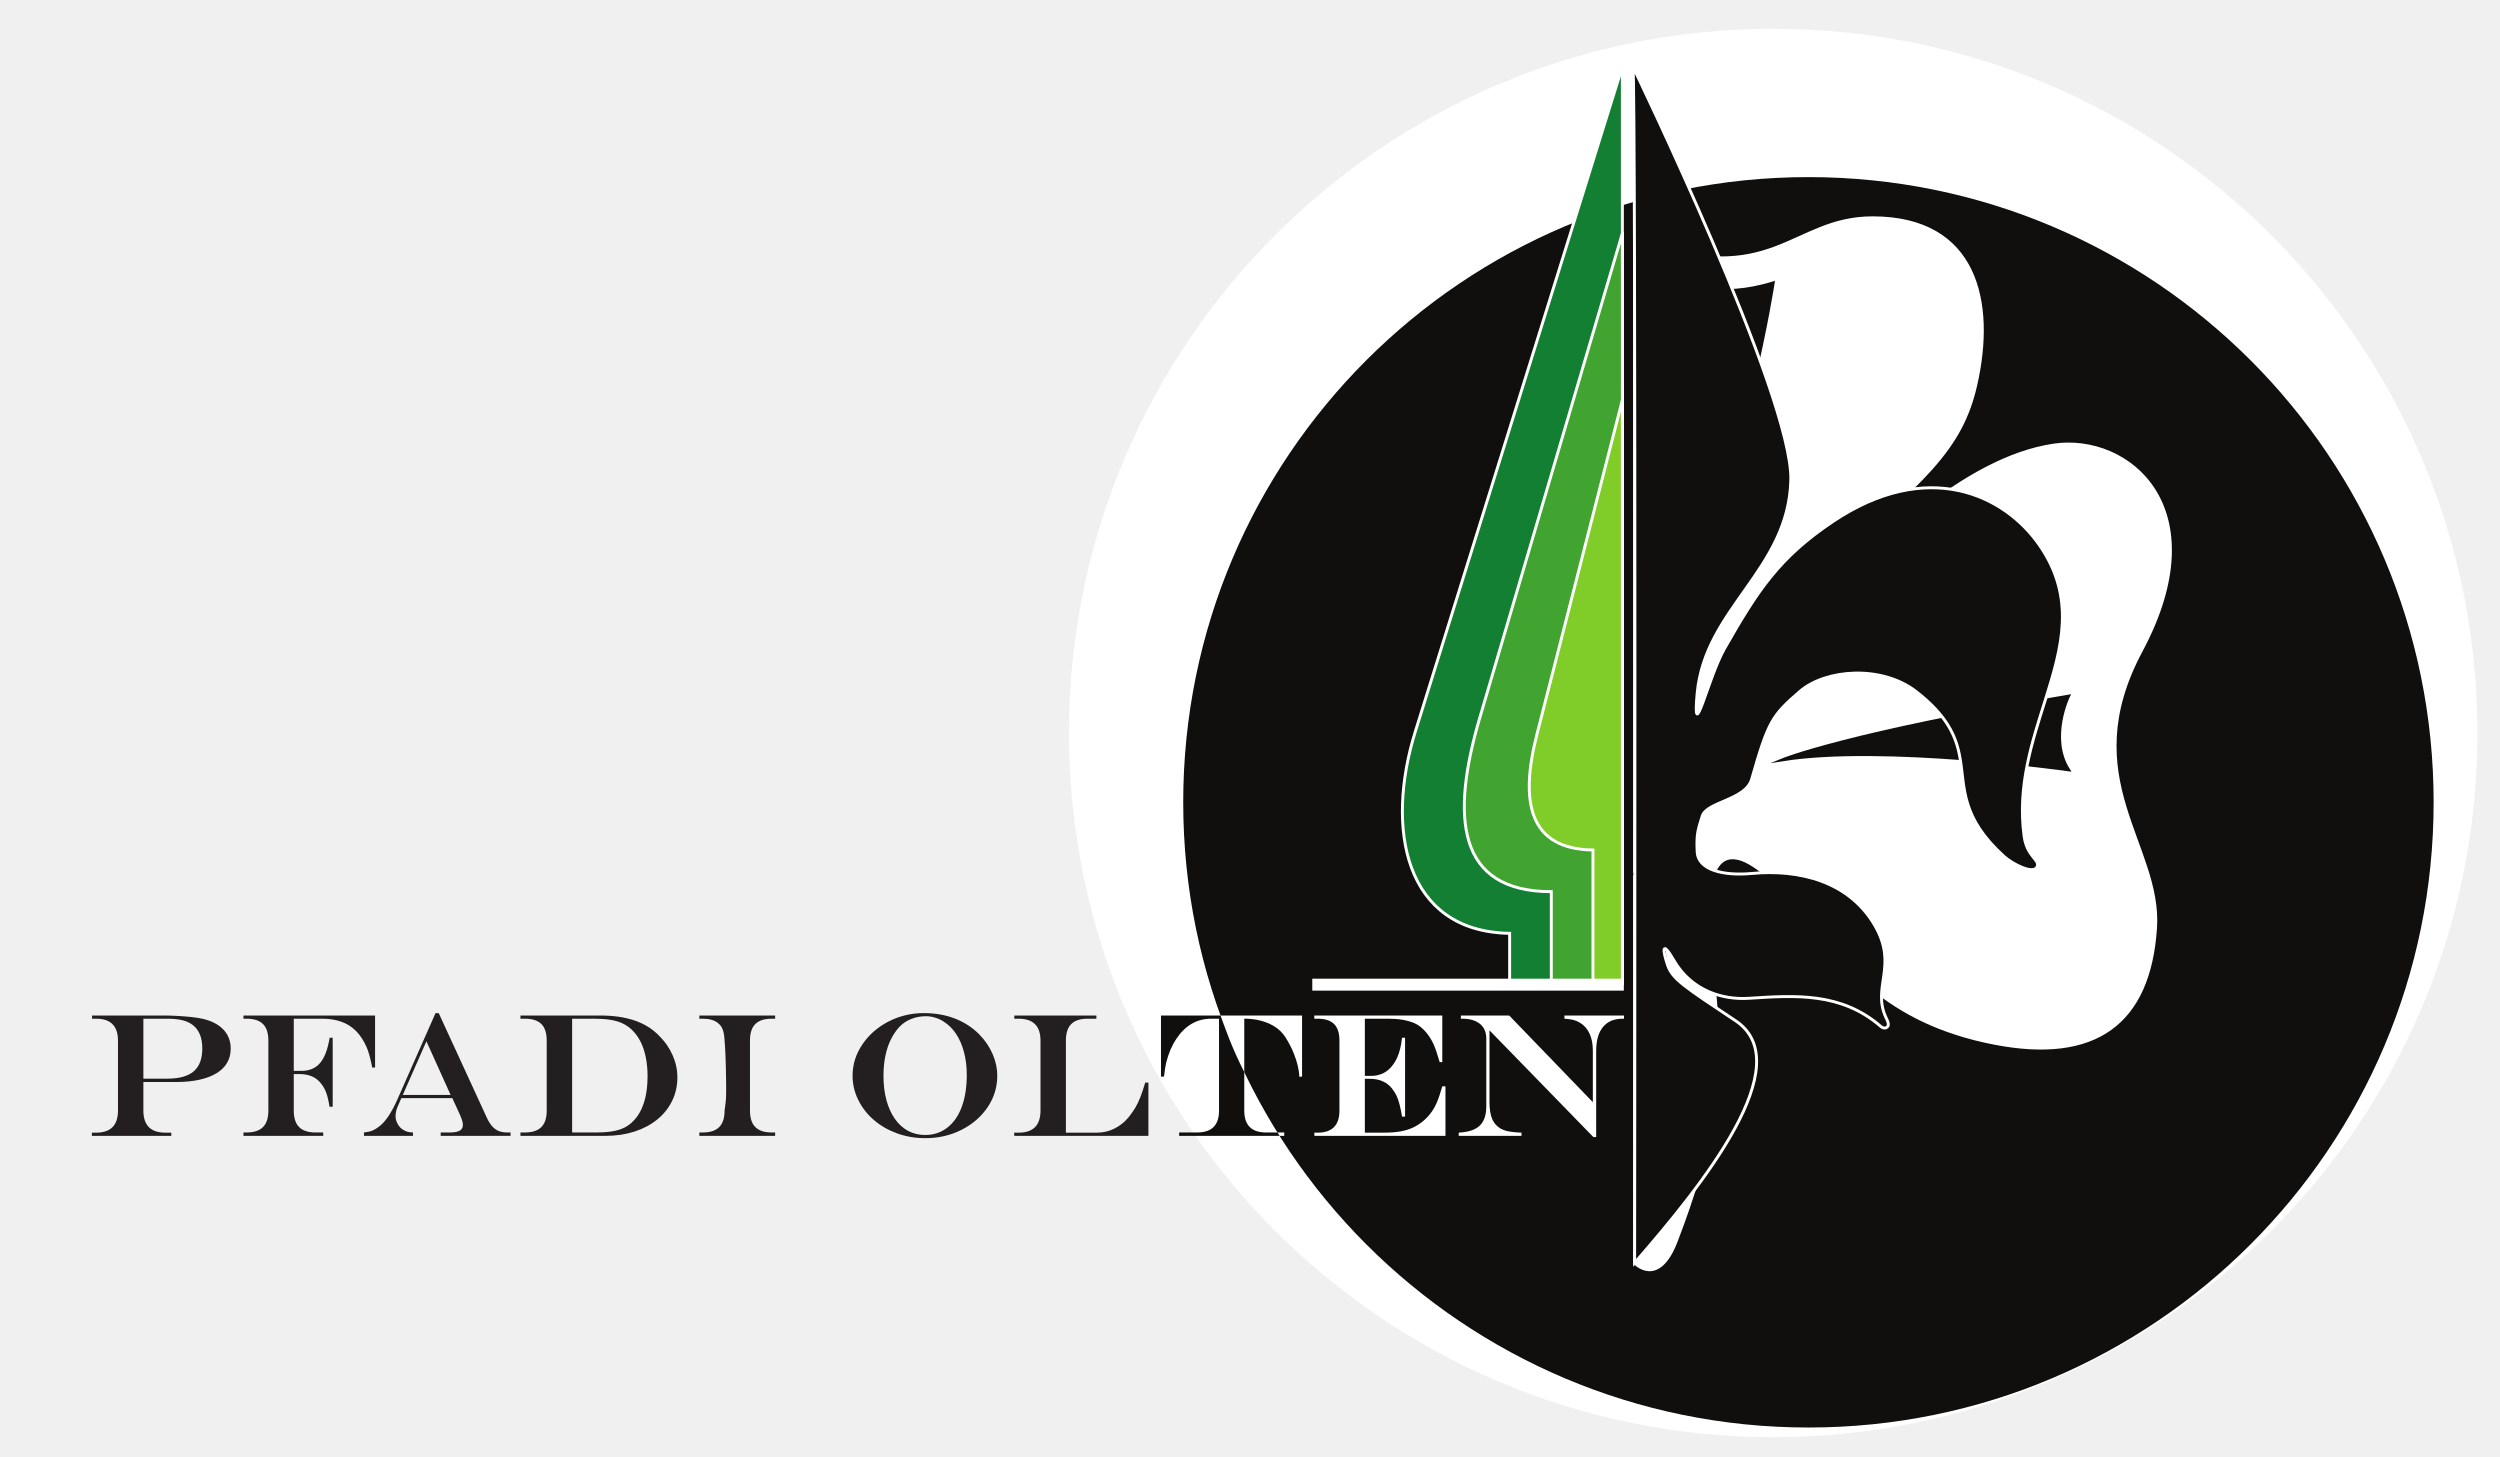
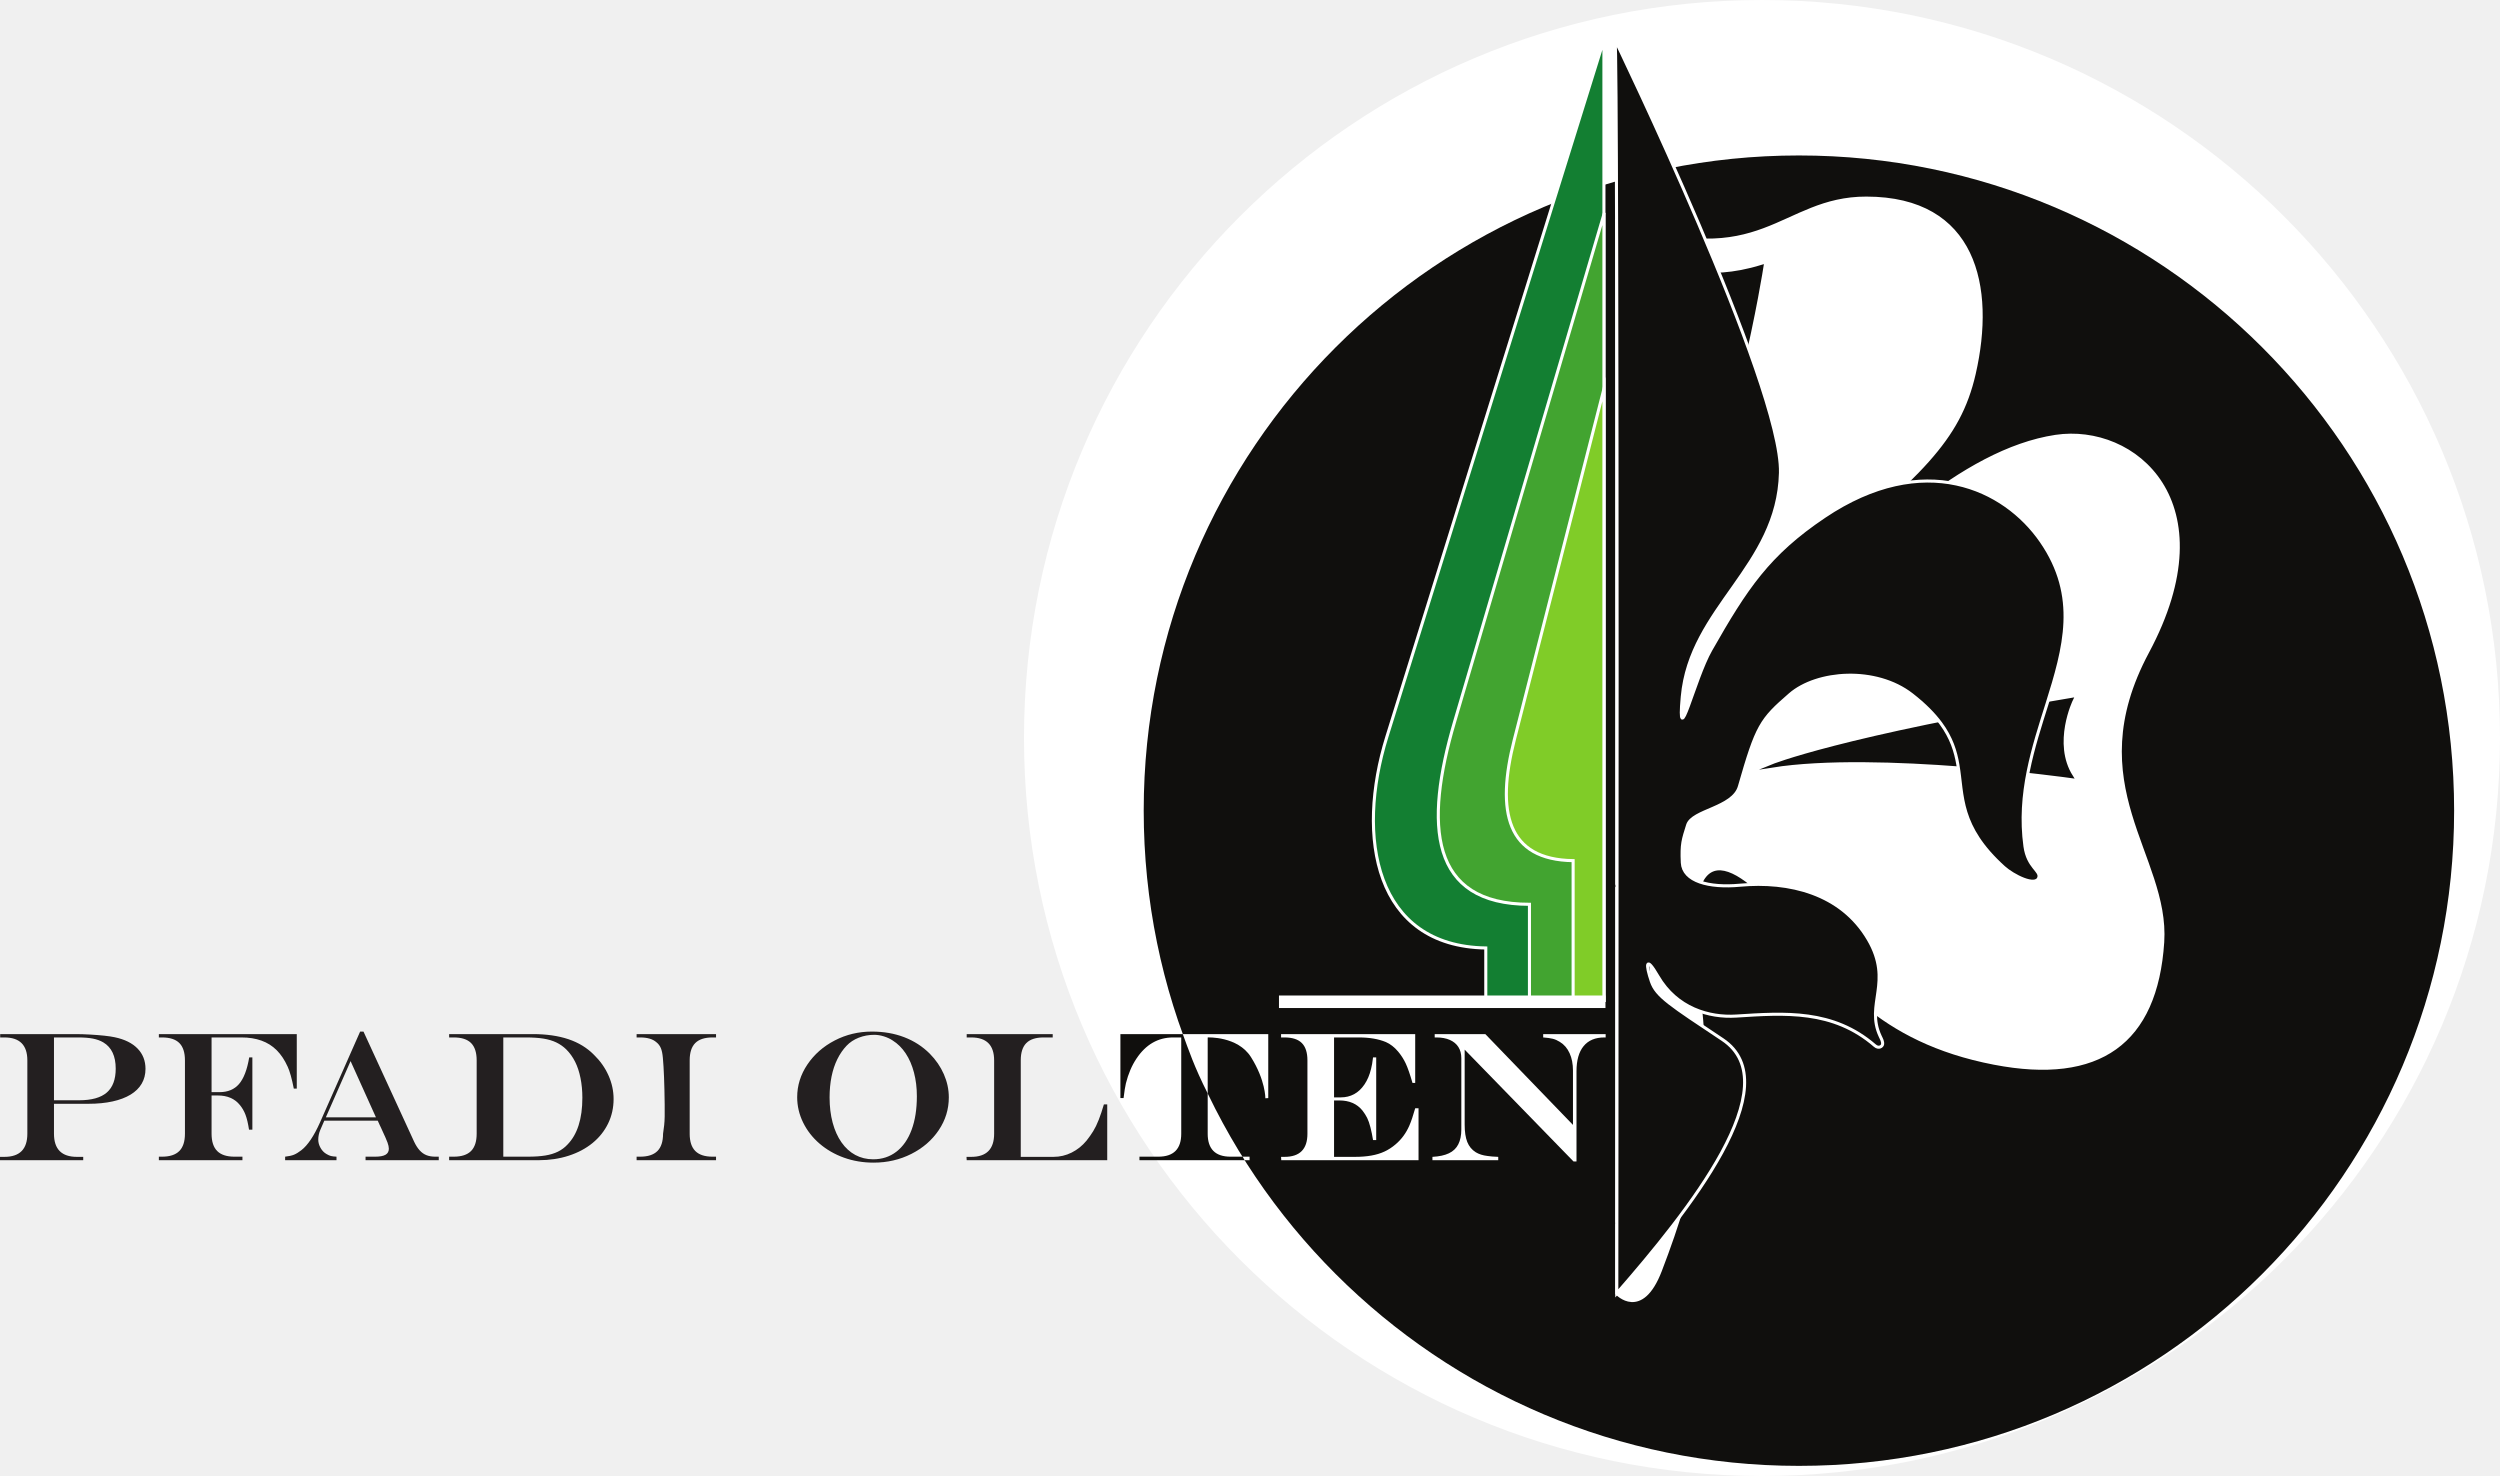
- <svg xmlns="http://www.w3.org/2000/svg" viewBox="0 0 1133.853 660.693" height="660.693" width="1133.853" xml:space="preserve" id="svg2" version="1.1">
+ <svg xmlns="http://www.w3.org/2000/svg" viewBox="0 0 1081.933 638.773" height="638.773" width="1081.933" xml:space="preserve" id="svg2" version="1.1">
  <defs id="defs6" />
-   <g transform="matrix(1.333333,0,0,-1.333333,0,660.6933)" id="g10">
+   <g transform="matrix(1.333333,0,0,-1.333333,0,638.7733)" id="g10">
    <g transform="scale(0.1)" id="g12">
-       <path id="path14" style="fill:#ffffff;fill-opacity:1;fill-rule:nonzero;stroke:none" d="M 8427.01,2461.94 C 8427.01,1139.01 7354.55,66.551 6031.61,66.551 4708.66,66.551 3636.22,1139.01 3636.22,2461.94 c 0,1322.95 1072.44,2395.4 2395.39,2395.4 1322.94,0 2395.4,-1072.45 2395.4,-2395.4" />
-       <path id="path16" style="fill:#100f0d;fill-opacity:1;fill-rule:nonzero;stroke:none" d="M 8278.14,2226.09 C 8278.14,1051.56 7326,99.41 6151.46,99.41 c -1174.53,0 -2126.67,952.15 -2126.67,2126.68 0,1174.53 952.14,2126.68 2126.67,2126.68 1174.54,0 2126.68,-952.15 2126.68,-2126.68" />
-       <path id="path18" style="fill:#ffffff;fill-opacity:1;fill-rule:nonzero;stroke:none" d="M 5560.31,4139.31 V 659.309 c 0,0 79.89,-86.45 141.46,74.222 116.48,303.949 170.53,549.679 123.29,911.989 -61.95,475.04 75.55,475.04 281.81,229.48 158.84,-189.11 301.9,-395.98 678.29,-468.55 340.49,-65.66 525.67,65.76 547.06,392.94 18.4,281.52 -281.34,507.53 -48.98,941.92 260.55,487.06 -44.09,737.94 -298.42,699.65 -303.09,-45.63 -616.65,-352.61 -884.42,-638 -117.19,-124.89 -158.37,6.34 86.89,212.76 357.09,300.55 483.46,412.17 533.05,628.59 64.84,282.95 3.06,569.44 -349.85,569.97 -278.22,0.42 -338.89,-248.44 -810.18,-74.97" />
-       <path id="path20" style="fill:none;stroke:#ffffff;stroke-width:10;stroke-linecap:butt;stroke-linejoin:miter;stroke-miterlimit:10;stroke-dasharray:none;stroke-opacity:1" d="M 5560.31,4139.31 V 659.309 c 0,0 79.89,-86.45 141.46,74.222 116.48,303.949 170.53,549.679 123.29,911.989 -61.95,475.04 75.55,475.04 281.81,229.48 158.84,-189.11 301.9,-395.98 678.29,-468.55 340.49,-65.66 525.67,65.76 547.06,392.94 18.4,281.52 -281.34,507.53 -48.98,941.92 260.55,487.06 -44.09,737.94 -298.42,699.65 -303.09,-45.63 -616.65,-352.61 -884.42,-638 -117.19,-124.89 -158.37,6.34 86.89,212.76 357.09,300.55 483.46,412.17 533.05,628.59 64.84,282.95 3.06,569.44 -349.85,569.97 -278.22,0.42 -338.89,-248.44 -810.18,-74.97 z" />
-       <path id="path22" style="fill:#100f0d;fill-opacity:1;fill-rule:nonzero;stroke:none" d="m 7036.31,2587.26 c 0,0 -69.02,-141.65 0,-250.62 0,0 -629.66,88.55 -973.07,34.14 0,0 221.79,91.17 973.07,216.48" />
-       <path id="path24" style="fill:none;stroke:#100f0d;stroke-width:10;stroke-linecap:butt;stroke-linejoin:miter;stroke-miterlimit:10;stroke-dasharray:none;stroke-opacity:1" d="m 7036.31,2587.26 c 0,0 -69.02,-141.65 0,-250.62 0,0 -629.66,88.55 -973.07,34.14 0,0 221.79,91.17 973.07,216.48 z" />
-       <path id="path26" style="fill:#100f0d;fill-opacity:1;fill-rule:nonzero;stroke:none" d="m 5737.91,3992.94 c 0,0 103.93,-58.74 293.7,0 0,0 -94.89,-614.52 -293.7,-998.6 0,0 58.74,497.04 0,998.6" />
-       <path id="path28" style="fill:none;stroke:#100f0d;stroke-width:10;stroke-linecap:butt;stroke-linejoin:miter;stroke-miterlimit:10;stroke-dasharray:none;stroke-opacity:1" d="m 5737.91,3992.94 c 0,0 103.93,-58.74 293.7,0 0,0 -94.89,-614.52 -293.7,-998.6 0,0 58.74,497.04 0,998.6 z" />
-       <path id="path30" style="fill:#ffffff;fill-opacity:1;fill-rule:nonzero;stroke:none" d="m 5557.16,1977.7 c 0,0 66.34,100.11 97.66,40.97 29.03,-54.78 -10.44,-120.07 7.06,-304.92 28.51,-301.35 71.25,-540.74 -101.57,-829.539" />
-       <path id="path32" style="fill:none;stroke:#231f20;stroke-width:10;stroke-linecap:butt;stroke-linejoin:miter;stroke-miterlimit:10;stroke-dasharray:none;stroke-opacity:1" d="m 5557.16,1977.7 c 0,0 66.34,100.11 97.66,40.97 29.03,-54.78 -10.44,-120.07 7.06,-304.92 28.51,-301.35 71.25,-540.74 -101.57,-829.539" />
-       <path id="path34" style="fill:#100f0d;fill-opacity:1;fill-rule:nonzero;stroke:none" d="m 5560.31,659.309 c 0,0 4.6,4028.311 -5.67,4069.121 0,0 543.99,-1122.68 536.94,-1405.82 -7.62,-306.44 -292.4,-435.74 -318.66,-726.66 -17.02,-188.6 37.89,55.97 92.65,152.21 114.38,201.05 186.58,310.43 368.41,432.6 323.16,217.11 585.06,91.48 703.73,-80.43 123.56,-179.01 76.1,-346.3 19.4,-526.49 -22.3,-70.86 -46.03,-143.72 -61.34,-220.07 -15.47,-77.13 -22.36,-157.81 -10.54,-243.61 9.38,-68 51.79,-78.51 44.98,-101.05 -9.63,-31.91 -84.01,6.34 -113.41,32.94 -147.19,133.14 -132.15,231.83 -149.35,332.89 -7.4,43.5 -20.77,87.43 -55.61,134.74 -21.65,29.39 -51.59,60.08 -93.52,92.77 -117.25,91.42 -308.31,76.74 -395.74,0.97 -95.02,-82.35 -107.39,-100.45 -164.24,-298.82 -20.3,-70.86 -152.79,-76.38 -168.08,-125.38 -14.85,-47.62 -20.13,-60.68 -17.21,-121.94 2.87,-60.27 86.51,-82.48 186.51,-73.18 159.61,14.84 329.55,-25.78 417.49,-176.48 80.37,-137.75 -10.43,-209.72 38.11,-313.5 4.31,-9.23 9.29,-17.56 7.79,-26.53 -1.11,-6.64 -12.42,-14.98 -25.07,-4.04 -135.61,117.38 -292,105.9 -449.82,95.85 -87.77,-5.58 -193.98,24.87 -254.62,129.64 -40.08,69.25 -39.5,37.42 -20.84,-17.25 16.36,-47.96 61.25,-75.6 230.82,-188.57 218.7,-145.7 -110.19,-557.181 -343.11,-823.911" />
-       <path id="path36" style="fill:none;stroke:#ffffff;stroke-width:10;stroke-linecap:butt;stroke-linejoin:miter;stroke-miterlimit:10;stroke-dasharray:none;stroke-opacity:1" d="m 5560.31,659.309 c 0,0 4.6,4028.311 -5.67,4069.121 0,0 543.99,-1122.68 536.94,-1405.82 -7.62,-306.44 -292.4,-435.74 -318.66,-726.66 -17.02,-188.6 37.89,55.97 92.65,152.21 114.38,201.05 186.58,310.43 368.41,432.6 323.16,217.11 585.06,91.48 703.73,-80.43 123.56,-179.01 76.1,-346.3 19.4,-526.49 -22.3,-70.86 -46.03,-143.72 -61.34,-220.07 -15.47,-77.13 -22.36,-157.81 -10.54,-243.61 9.38,-68 51.79,-78.51 44.98,-101.05 -9.63,-31.91 -84.01,6.34 -113.41,32.94 -147.19,133.14 -132.15,231.83 -149.35,332.89 -7.4,43.5 -20.77,87.43 -55.61,134.74 -21.65,29.39 -51.59,60.08 -93.52,92.77 -117.25,91.42 -308.31,76.74 -395.74,0.97 -95.02,-82.35 -107.39,-100.45 -164.24,-298.82 -20.3,-70.86 -152.79,-76.38 -168.08,-125.38 -14.85,-47.62 -20.13,-60.68 -17.21,-121.94 2.87,-60.27 86.51,-82.48 186.51,-73.18 159.61,14.84 329.55,-25.78 417.49,-176.48 80.37,-137.75 -10.43,-209.72 38.11,-313.5 4.31,-9.23 9.29,-17.56 7.79,-26.53 -1.11,-6.64 -12.42,-14.98 -25.07,-4.04 -135.61,117.38 -292,105.9 -449.82,95.85 -87.77,-5.58 -193.98,24.87 -254.62,129.64 -40.08,69.25 -39.5,37.42 -20.84,-17.25 16.36,-47.96 61.25,-75.6 230.82,-188.57 218.7,-145.7 -110.19,-557.181 -343.11,-823.911 z" />
-       <path id="path38" style="fill:#137f32;fill-opacity:1;fill-rule:nonzero;stroke:none" d="M 5518.58,4728.43 V 1610.32 h -383.46 v 170.08 c -359.55,5.56 -422.76,358.88 -321.07,685.47 704.53,2262.56 704.53,2262.56 704.53,2262.56" />
-       <path id="path40" style="fill:none;stroke:#ffffff;stroke-width:10;stroke-linecap:butt;stroke-linejoin:miter;stroke-miterlimit:10;stroke-dasharray:none;stroke-opacity:1" d="M 5518.58,4728.43 V 1610.32 h -383.46 v 170.08 c -359.55,5.56 -422.76,358.88 -321.07,685.47 704.53,2262.56 704.53,2262.56 704.53,2262.56 z" />
-       <path id="path42" style="fill:#42a430;fill-opacity:1;fill-rule:nonzero;stroke:none" d="M 5518.58,4161.5 V 1610.32 h -241.73 v 311.81 c -323.31,0.24 -342.11,255.81 -243.07,592.29 521.74,1772.59 484.8,1647.08 484.8,1647.08" />
-       <path id="path44" style="fill:none;stroke:#ffffff;stroke-width:10;stroke-linecap:butt;stroke-linejoin:miter;stroke-miterlimit:10;stroke-dasharray:none;stroke-opacity:1" d="M 5518.58,4161.5 V 1610.32 h -241.73 v 311.81 c -323.31,0.24 -342.11,255.81 -243.07,592.29 521.74,1772.59 484.8,1647.08 484.8,1647.08 z" />
-       <path id="path46" style="fill:#80cc28;fill-opacity:1;fill-rule:nonzero;stroke:none" d="M 5518.58,3594.57 V 1610.32 h -100 v 453.55 c -214.52,2.79 -250.7,158.3 -190.87,392.38 290.87,1138.32 290.87,1138.32 290.87,1138.32" />
-       <path id="path48" style="fill:none;stroke:#ffffff;stroke-width:10;stroke-linecap:butt;stroke-linejoin:miter;stroke-miterlimit:10;stroke-dasharray:none;stroke-opacity:1" d="M 5518.58,3594.57 V 1610.32 h -100 v 453.55 c -214.52,2.79 -250.7,158.3 -190.87,392.38 290.87,1138.32 290.87,1138.32 290.87,1138.32 z" />
-       <path id="path50" style="fill:#ffffff;fill-opacity:1;fill-rule:nonzero;stroke:none" d="M 5518.58,1621.15 H 4468.82 v -30.65 h 1049.76 v 30.65" />
-       <path id="path52" style="fill:none;stroke:#ffffff;stroke-width:10;stroke-linecap:butt;stroke-linejoin:miter;stroke-miterlimit:10;stroke-dasharray:none;stroke-opacity:1" d="M 5518.58,1621.15 H 4468.82 v -30.65 h 1049.76 z" />
-       <path id="path54" style="fill:#231f20;fill-opacity:1;fill-rule:nonzero;stroke:none" d="m 487.738,1490.02 v -203.91 h 81.739 c 40.429,0 70.312,8.35 89.648,25.05 19.336,16.7 29.004,42.53 29.004,77.49 0,40.82 -13.379,69.24 -40.137,85.26 -9.57,5.66 -20.801,9.76 -33.691,12.3 -12.891,2.54 -28.906,3.81 -48.047,3.81 z m -174.609,10.84 h 244.336 c 14.453,0 30.273,-0.49 47.461,-1.47 17.183,-0.97 32.617,-2.19 46.289,-3.66 13.668,-1.46 25,-3.17 33.984,-5.12 32.227,-6.84 56.879,-19.1 73.977,-36.77 17.09,-17.68 25.633,-39.6 25.633,-65.77 0,-17.97 -4.102,-33.99 -12.305,-48.05 -8.203,-14.06 -20.262,-25.93 -36.18,-35.6 -15.926,-9.66 -35.406,-17.04 -58.449,-22.12 -23.047,-5.07 -49.027,-7.61 -77.93,-7.61 H 487.738 v -97.27 c 0,-50 24.801,-75 74.414,-75 h 20.508 v -10.84 H 312.543 v 10.84 h 14.355 c 49.61,0 74.415,25 74.415,75 v 238.19 c 0,49.6 -24.805,74.41 -74.415,74.41 h -13.769 v 10.84" />
-       <path id="path56" style="fill:#231f20;fill-opacity:1;fill-rule:nonzero;stroke:none" d="m 999.262,1490.02 v -177.54 h 25.778 c 27.15,0 48.34,8.89 63.58,26.66 15.23,17.77 26.17,46.48 32.81,86.13 h 10.25 v -234.66 h -10.84 c -3.12,20.31 -6.93,36.42 -11.42,48.34 -4.5,11.91 -10.65,22.55 -18.46,31.93 -16.6,20.51 -40.43,30.76 -71.48,30.76 h -20.218 v -124.22 c 0,-25.19 6.108,-43.89 18.308,-56.1 12.21,-12.21 30.81,-18.31 55.81,-18.31 h 26.08 v -11.43 H 828.168 v 11.43 h 10.254 c 25.195,0 43.898,6.1 56.105,18.31 12.203,12.21 18.309,30.91 18.309,56.1 v 238.19 c 0,25.39 -6.055,44.14 -18.164,56.25 -12.113,12.1 -30.863,18.16 -56.25,18.16 h -10.254 v 10.84 h 447.662 v -176.95 h -9.67 c -2.93,15.23 -6.16,29.2 -9.67,41.89 -3.52,12.7 -6.93,22.46 -10.25,29.3 -9.78,21.68 -21.64,39.5 -35.6,53.46 -13.97,13.97 -30.47,24.37 -49.51,31.21 -19.05,6.83 -40.68,10.25 -64.89,10.25 h -96.978" />
-       <path id="path58" style="fill:#231f20;fill-opacity:1;fill-rule:nonzero;stroke:none" d="m 1450.43,1413.26 -80.27,-182.52 h 162.6 z m 31.06,95.8 h 10.84 l 164.65,-358.01 c 5.27,-11.13 11.17,-20.31 17.72,-27.53 6.55,-7.23 13.92,-12.46 22.12,-15.68 8.2,-3.22 17.87,-4.83 29.01,-4.83 h 10.84 v -11.43 h -237.6 v 11.43 h 31.05 c 15.43,0 26.71,2.1 33.84,6.3 7.13,4.2 10.69,10.69 10.69,19.48 0,5.47 -1.42,12.11 -4.24,19.92 -2.84,7.81 -9.04,21.97 -18.61,42.48 -0.58,1.17 -1.46,3.13 -2.63,5.86 -1.18,2.73 -2.45,5.37 -3.81,7.91 l -6.74,14.94 H 1365.18 L 1352,1189.43 c -4.3,-10.35 -6.45,-20.8 -6.45,-31.34 0,-8.99 2.49,-17.88 7.47,-26.66 4.98,-8.79 11.47,-15.43 19.48,-19.93 5.28,-3.12 10.01,-5.22 14.21,-6.3 4.2,-1.07 10.21,-1.8 18.02,-2.19 v -11.43 h -166.7 v 11.43 c 12.11,1.36 21.73,3.51 28.86,6.44 7.13,2.93 15.09,7.82 23.88,14.65 20.69,16.02 40.91,46.19 60.64,90.53 l 130.08,294.43" />
-       <path id="path60" style="fill:#231f20;fill-opacity:1;fill-rule:nonzero;stroke:none" d="m 1946.14,1490.02 v -387.01 h 79.09 c 22.47,0 41.51,1.27 57.13,3.81 15.63,2.54 29.3,6.69 41.02,12.45 11.72,5.76 21.97,13.33 30.76,22.7 32.42,33.01 48.63,83.79 48.63,152.35 0,22.46 -1.99,43.7 -5.99,63.72 -4.01,20.02 -9.83,37.64 -17.44,52.88 -7.62,15.23 -17.19,28.61 -28.71,40.13 -9.58,9.38 -20.36,16.95 -32.37,22.71 -12.01,5.76 -25.88,9.91 -41.6,12.45 -15.72,2.54 -34.63,3.81 -56.7,3.81 z m -175.78,10.84 h 271.57 c 44.14,0 82.68,-5.52 115.59,-16.55 32.91,-11.04 60.59,-27.98 83.05,-50.83 20.31,-19.73 35.99,-42 47.03,-66.8 11.03,-24.81 16.54,-50.29 16.54,-76.47 0,-28.71 -5.96,-55.27 -17.87,-79.68 -11.91,-24.42 -28.75,-45.51 -50.53,-63.28 -21.78,-17.78 -47.61,-31.5 -77.5,-41.17 -29.88,-9.66 -62.2,-14.5 -96.97,-14.5 h -290.91 v 11.43 h 14.94 c 25.19,0 43.89,6.1 56.1,18.31 12.2,12.21 18.31,30.91 18.31,56.1 v 238.19 c 0,25.39 -6.05,44.14 -18.16,56.25 -12.12,12.1 -30.87,18.16 -56.25,18.16 h -14.94 v 10.84" />
-       <path id="path62" style="fill:#231f20;fill-opacity:1;fill-rule:nonzero;stroke:none" d="m 2378.85,1103.01 h 11.42 c 25.2,0 43.9,6.1 56.11,18.31 12.2,12.21 18.31,30.91 18.31,56.1 1.56,10.55 2.78,19.87 3.66,27.98 0.88,8.11 1.42,17.38 1.61,27.83 0.2,10.45 0.2,23.59 0,39.41 -0.78,66.79 -2.73,117.09 -5.86,150.88 -1.17,13.67 -3.37,24.31 -6.59,31.93 -3.22,7.62 -8.06,13.96 -14.5,19.04 -11.72,10.35 -29.3,15.53 -52.74,15.53 h -11.42 v 10.84 h 257.81 v -10.84 h -11.43 c -25.19,0 -43.84,-6.06 -55.95,-18.16 -12.11,-12.11 -18.17,-30.86 -18.17,-56.25 v -238.19 c 0,-25.19 6.11,-43.89 18.31,-56.1 12.21,-12.21 30.81,-18.31 55.81,-18.31 h 11.43 v -11.43 h -257.81 v 11.43" />
-       <path id="path64" style="fill:#231f20;fill-opacity:1;fill-rule:nonzero;stroke:none" d="m 3150.23,1498.52 c -17.77,0 -34.52,-3.08 -50.24,-9.23 -15.72,-6.16 -28.95,-14.9 -39.7,-26.22 -11.72,-12.31 -21.73,-26.91 -30.03,-43.8 -8.3,-16.9 -14.55,-35.74 -18.75,-56.55 -4.2,-20.8 -6.3,-43.21 -6.3,-67.23 0,-30.08 3.33,-57.47 9.97,-82.18 6.64,-24.71 16.21,-46 28.71,-63.87 12.5,-17.87 27.44,-31.49 44.82,-40.87 17.38,-9.37 36.72,-14.06 58.01,-14.06 28.91,0 54.05,8.25 75.44,24.76 21.38,16.5 37.79,40.09 49.22,70.75 11.42,30.66 17.14,67.09 17.14,109.28 0,27.34 -3.13,52.93 -9.38,76.75 -6.25,23.83 -15.23,44.58 -26.95,62.26 -11.72,17.68 -25.88,31.69 -42.48,42.04 -8.21,5.47 -17.68,9.86 -28.42,13.18 -10.74,3.33 -21.09,4.99 -31.06,4.99 z m -7.61,10.54 c 38.28,0 73.29,-6.1 105.03,-18.31 31.73,-12.21 59.32,-30.03 82.76,-53.47 19.73,-19.92 34.96,-42.13 45.7,-66.65 10.75,-24.51 16.12,-49.56 16.12,-75.14 0,-38.48 -10.89,-73.93 -32.67,-106.35 -21.78,-32.42 -51.37,-58.11 -88.77,-77.05 -37.4,-18.95 -78.37,-28.42 -122.9,-28.42 -33.98,0 -65.97,5.37 -95.95,16.11 -29.98,10.75 -56.39,25.93 -79.24,45.56 -22.86,19.63 -40.68,42.53 -53.47,68.7 -12.79,26.17 -19.19,53.52 -19.19,82.03 0,37.89 11.03,73.25 33.1,106.06 22.07,32.81 51.66,58.84 88.77,78.07 37.11,19.24 77.35,28.86 120.71,28.86" />
-       <path id="path66" style="fill:#231f20;fill-opacity:1;fill-rule:nonzero;stroke:none" d="m 3450.23,1500.86 h 279.2 v -10.84 h -29.59 c -25.19,0 -43.84,-6.06 -55.95,-18.16 -12.11,-12.11 -18.17,-30.86 -18.17,-56.25 v -313.19 h 106.06 c 20.9,0 40.62,4.64 59.18,13.92 18.55,9.28 34.67,22.21 48.34,38.82 8.2,10.35 15.43,20.6 21.68,30.76 6.25,10.15 12.2,22.46 17.87,36.91 5.66,14.45 11.23,31.06 16.7,49.81 h 10.84 v -181.06 h -456.16 l -0.58,10.84 h 15.23 c 49.61,0 74.42,25 74.42,75 v 238.19 c 0,49.6 -24.81,74.41 -74.42,74.41 h -14.65 v 10.84" />
-       <path id="path68" style="fill:#100f0d;fill-opacity:1;fill-rule:nonzero;stroke:none" d="m 3949.16,1500.86 h 479.88 v -207.72 l -9.37,-0.58 c -4.88,51.95 -20.51,96.58 -46.88,133.89 -31.25,42.38 -70.9,63.57 -118.94,63.57 h -21.39 v -312.6 c 0,-49.61 24.71,-74.41 74.12,-74.41 h 61.82 v -11.43 h -357.42 v 11.43 h 61.23 c 49.61,0 74.41,24.8 74.41,74.41 v 312.6 h -26.37 c -48.82,0 -88.47,-22.85 -118.94,-68.56 -15.04,-22.46 -26.47,-49.21 -34.28,-80.27 -2.54,-10.55 -5.08,-26.56 -7.62,-48.05 h -10.25 v 207.72" />
-       <path id="path70" style="fill:#ffffff;fill-opacity:1;fill-rule:nonzero;stroke:none" d="M 4470.64,1500.86 H 4906 v -158.5 h -8.79 c -8.01,27.74 -15.19,48.49 -21.54,62.26 -6.34,13.77 -14.6,26.81 -24.75,39.11 -12.31,14.65 -25.69,25.1 -40.14,31.35 -24.02,9.96 -53.22,14.94 -87.6,14.94 h -80.56 v -194.53 h 21.68 c 32.22,0 57.81,13.87 76.75,41.6 9.77,14.26 17,31.25 21.68,50.98 2.35,8.39 4.5,20.8 6.45,37.2 h 10.25 v -268.36 h -10.25 c -2.34,14.46 -5.13,28.08 -8.35,40.87 -3.22,12.8 -6.84,23.2 -10.84,31.2 -4,8.01 -9.13,16.02 -15.38,24.03 -17.58,21.68 -42.58,32.52 -75,32.52 h -16.99 V 1102.42 H 4710 c 19.92,0 37.84,1.42 53.76,4.25 15.92,2.83 30.22,7.23 42.92,13.18 12.7,5.96 24.61,13.72 35.74,23.29 19.14,16.22 33.99,36.43 44.53,60.65 6.06,13.87 12.41,32.62 19.05,56.25 h 10.84 v -168.46 h -445.61 l -0.59,10.84 h 11.14 c 49.61,0 74.41,25 74.41,75 v 238.19 c 0,25.39 -6.05,44.14 -18.16,56.25 -12.11,12.1 -30.86,18.16 -56.25,18.16 h -11.14 v 10.84" />
-       <path id="path72" style="fill:#ffffff;fill-opacity:1;fill-rule:nonzero;stroke:none" d="m 4969.28,1500.86 h 164.35 l 284.48,-294.73 v 176.37 c 0,21.48 -3.67,40.28 -10.99,56.4 -7.33,16.11 -17.92,28.37 -31.79,36.76 -7.42,4.69 -14.89,8.01 -22.41,9.96 -7.52,1.96 -18.02,3.42 -31.49,4.4 v 10.84 h 202.73 v -10.84 h -4.1 c -29.49,0 -51.95,-9.38 -67.38,-28.13 -15.43,-18.75 -23.15,-45.99 -23.15,-81.73 v -292.68 h -9.67 l -353.32,362.99 V 1207.3 c 0,-23.63 2.84,-42.52 8.5,-56.68 5.66,-14.17 14.84,-25.25 27.54,-33.26 10.35,-6.25 22.95,-10.25 37.79,-12.01 8.2,-1.37 19.92,-2.34 35.16,-2.93 v -10.84 h -213.58 v 10.84 c 21.88,1.17 39.7,5.03 53.47,11.57 13.77,6.55 23.93,16.26 30.47,29.15 6.54,12.89 9.81,28.91 9.81,48.05 v 231.45 c 0,14.25 -3.17,26.36 -9.52,36.32 -6.35,9.97 -15.57,17.63 -27.68,23 -12.11,5.37 -26.76,8.06 -43.95,8.06 h -5.27 v 10.84" />
-       <path id="path74" style="fill:#ffffff;fill-opacity:1;fill-rule:nonzero;stroke:none" d="m 4151.65,1500.86 c 17.75,-47.94 36.93,-106.07 80.81,-192.51 v 181.67 c 0,0 97.21,4.63 140.33,-63.57 47.55,-75.21 46.88,-133.89 46.88,-133.89 l 9.37,0.58 v 207.72 h -277.39" />
-       <path id="path76" style="fill:#ffffff;fill-opacity:1;fill-rule:nonzero;stroke:none" d="m 4368.4,1103.01 v -11.43 h -16.05 l -6.5,11.43 h 22.55" />
+       <path id="path14" style="fill:#ffffff;fill-opacity:1;fill-rule:nonzero;stroke:none" d="M 8114.47,2395.38 C 8114.47,1072.46 7042.01,0 5719.07,0 4396.12,0 3323.67,1072.46 3323.67,2395.38 c 0,1322.96 1072.45,2395.41 2395.4,2395.41 1322.94,0 2395.4,-1072.45 2395.4,-2395.41" />
+       <path id="path16" style="fill:#100f0d;fill-opacity:1;fill-rule:nonzero;stroke:none" d="M 7965.6,2159.54 C 7965.6,985.012 7013.45,32.859 5838.92,32.859 c -1174.53,0 -2126.67,952.153 -2126.67,2126.681 0,1174.53 952.14,2126.67 2126.67,2126.67 1174.53,0 2126.68,-952.14 2126.68,-2126.67" />
+       <path id="path18" style="fill:#ffffff;fill-opacity:1;fill-rule:nonzero;stroke:none" d="M 5247.77,4072.76 V 592.75 c 0,0 79.88,-86.441 141.45,74.219 116.49,303.961 170.54,549.691 123.29,911.991 -61.95,475.04 75.55,475.04 281.81,229.49 158.85,-189.12 301.91,-395.98 678.29,-468.56 340.5,-65.65 525.68,65.76 547.06,392.95 18.4,281.51 -281.34,507.53 -48.97,941.91 260.55,487.07 -44.09,737.95 -298.42,699.66 -303.1,-45.64 -616.65,-352.61 -884.42,-638 -117.19,-124.9 -158.37,6.34 86.88,212.76 357.09,300.55 483.47,412.16 533.06,628.59 64.83,282.94 3.05,569.44 -349.86,569.97 -278.22,0.42 -338.88,-248.45 -810.17,-74.97" />
+       <path id="path20" style="fill:none;stroke:#ffffff;stroke-width:10;stroke-linecap:butt;stroke-linejoin:miter;stroke-miterlimit:10;stroke-dasharray:none;stroke-opacity:1" d="M 5247.77,4072.76 V 592.75 c 0,0 79.88,-86.441 141.45,74.219 116.49,303.961 170.54,549.691 123.29,911.991 -61.95,475.04 75.55,475.04 281.81,229.49 158.85,-189.12 301.91,-395.98 678.29,-468.56 340.5,-65.65 525.68,65.76 547.06,392.95 18.4,281.51 -281.34,507.53 -48.97,941.91 260.55,487.07 -44.09,737.95 -298.42,699.66 -303.1,-45.64 -616.65,-352.61 -884.42,-638 -117.19,-124.9 -158.37,6.34 86.88,212.76 357.09,300.55 483.47,412.16 533.06,628.59 64.83,282.94 3.05,569.44 -349.86,569.97 -278.22,0.42 -338.88,-248.45 -810.17,-74.97 z" />
+       <path id="path22" style="fill:#100f0d;fill-opacity:1;fill-rule:nonzero;stroke:none" d="m 6723.76,2520.71 c 0,0 -69.01,-141.66 0,-250.63 0,0 -629.65,88.55 -973.06,34.15 0,0 221.79,91.16 973.06,216.48" />
+       <path id="path24" style="fill:none;stroke:#100f0d;stroke-width:10;stroke-linecap:butt;stroke-linejoin:miter;stroke-miterlimit:10;stroke-dasharray:none;stroke-opacity:1" d="m 6723.76,2520.71 c 0,0 -69.01,-141.66 0,-250.63 0,0 -629.65,88.55 -973.06,34.15 0,0 221.79,91.16 973.06,216.48 z" />
+       <path id="path26" style="fill:#100f0d;fill-opacity:1;fill-rule:nonzero;stroke:none" d="m 5425.37,3926.39 c 0,0 103.92,-58.75 293.7,0 0,0 -94.9,-614.53 -293.7,-998.6 0,0 58.74,497.03 0,998.6" />
+       <path id="path28" style="fill:none;stroke:#100f0d;stroke-width:10;stroke-linecap:butt;stroke-linejoin:miter;stroke-miterlimit:10;stroke-dasharray:none;stroke-opacity:1" d="m 5425.37,3926.39 c 0,0 103.92,-58.75 293.7,0 0,0 -94.9,-614.53 -293.7,-998.6 0,0 58.74,497.03 0,998.6 z" />
+       <path id="path30" style="fill:#ffffff;fill-opacity:1;fill-rule:nonzero;stroke:none" d="m 5244.61,1911.14 c 0,0 66.34,100.12 97.67,40.98 29.02,-54.79 -10.44,-120.07 7.05,-304.92 28.52,-301.35 71.26,-540.75 -101.56,-829.54" />
+       <path id="path32" style="fill:none;stroke:#231f20;stroke-width:10;stroke-linecap:butt;stroke-linejoin:miter;stroke-miterlimit:10;stroke-dasharray:none;stroke-opacity:1" d="m 5244.61,1911.14 c 0,0 66.34,100.12 97.67,40.98 29.02,-54.79 -10.44,-120.07 7.05,-304.92 28.52,-301.35 71.26,-540.75 -101.56,-829.54" />
+       <path id="path34" style="fill:#100f0d;fill-opacity:1;fill-rule:nonzero;stroke:none" d="m 5247.77,592.75 c 0,0 4.6,4028.31 -5.68,4069.13 0,0 544,-1122.69 536.95,-1405.82 -7.63,-306.44 -292.4,-435.75 -318.66,-726.66 -17.03,-188.61 37.89,55.97 92.64,152.21 114.39,201.05 186.58,310.43 368.42,432.59 323.15,217.11 585.06,91.48 703.72,-80.42 123.57,-179.02 76.1,-346.3 19.41,-526.5 -22.3,-70.86 -46.03,-143.71 -61.34,-220.06 -15.47,-77.13 -22.37,-157.82 -10.54,-243.61 9.38,-68.01 51.79,-78.51 44.98,-101.05 -9.64,-31.92 -84.01,6.34 -113.42,32.94 -147.18,133.13 -132.15,231.82 -149.34,332.89 -7.41,43.49 -20.77,87.43 -55.62,134.74 -21.65,29.38 -51.58,60.07 -93.51,92.77 -117.25,91.41 -308.31,76.74 -395.75,0.96 -95.02,-82.34 -107.39,-100.44 -164.23,-298.81 -20.31,-70.86 -152.8,-76.38 -168.08,-125.38 -14.85,-47.63 -20.14,-60.68 -17.22,-121.95 2.87,-60.26 86.52,-82.47 186.52,-73.17 159.61,14.83 329.55,-25.78 417.49,-176.49 80.37,-137.74 -10.43,-209.71 38.1,-313.49 4.32,-9.23 9.3,-17.56 7.8,-26.54 -1.12,-6.64 -12.43,-14.98 -25.07,-4.03 -135.62,117.37 -292.01,105.9 -449.83,95.85 -87.76,-5.59 -193.97,24.86 -254.62,129.64 -40.07,69.25 -39.5,37.42 -20.84,-17.26 16.37,-47.96 61.25,-75.59 230.82,-188.56 218.71,-145.7 -110.18,-557.182 -343.1,-823.92" />
+       <path id="path36" style="fill:none;stroke:#ffffff;stroke-width:10;stroke-linecap:butt;stroke-linejoin:miter;stroke-miterlimit:10;stroke-dasharray:none;stroke-opacity:1" d="m 5247.77,592.75 c 0,0 4.6,4028.31 -5.68,4069.13 0,0 544,-1122.69 536.95,-1405.82 -7.63,-306.44 -292.4,-435.75 -318.66,-726.66 -17.03,-188.61 37.89,55.97 92.64,152.21 114.39,201.05 186.58,310.43 368.42,432.59 323.15,217.11 585.06,91.48 703.72,-80.42 123.57,-179.02 76.1,-346.3 19.41,-526.5 -22.3,-70.86 -46.03,-143.71 -61.34,-220.06 -15.47,-77.13 -22.37,-157.82 -10.54,-243.61 9.38,-68.01 51.79,-78.51 44.98,-101.05 -9.64,-31.92 -84.01,6.34 -113.42,32.94 -147.18,133.13 -132.15,231.82 -149.34,332.89 -7.41,43.49 -20.77,87.43 -55.62,134.74 -21.65,29.38 -51.58,60.07 -93.51,92.77 -117.25,91.41 -308.31,76.74 -395.75,0.96 -95.02,-82.34 -107.39,-100.44 -164.23,-298.81 -20.31,-70.86 -152.8,-76.38 -168.08,-125.38 -14.85,-47.63 -20.14,-60.68 -17.22,-121.95 2.87,-60.26 86.52,-82.47 186.52,-73.17 159.61,14.83 329.55,-25.78 417.49,-176.49 80.37,-137.74 -10.43,-209.71 38.1,-313.49 4.32,-9.23 9.3,-17.56 7.8,-26.54 -1.12,-6.64 -12.43,-14.98 -25.07,-4.03 -135.62,117.37 -292.01,105.9 -449.83,95.85 -87.76,-5.59 -193.97,24.86 -254.62,129.64 -40.07,69.25 -39.5,37.42 -20.84,-17.26 16.37,-47.96 61.25,-75.59 230.82,-188.56 218.71,-145.7 -110.18,-557.182 -343.1,-823.92 z" />
+       <path id="path38" style="fill:#137f32;fill-opacity:1;fill-rule:nonzero;stroke:none" d="M 5206.04,4661.88 V 1543.77 h -383.47 v 170.08 c -359.55,5.55 -422.75,358.87 -321.06,685.47 704.53,2262.56 704.53,2262.56 704.53,2262.56" />
+       <path id="path40" style="fill:none;stroke:#ffffff;stroke-width:10;stroke-linecap:butt;stroke-linejoin:miter;stroke-miterlimit:10;stroke-dasharray:none;stroke-opacity:1" d="M 5206.04,4661.88 V 1543.77 h -383.47 v 170.08 c -359.55,5.55 -422.75,358.87 -321.06,685.47 704.53,2262.56 704.53,2262.56 704.53,2262.56 z" />
+       <path id="path42" style="fill:#42a430;fill-opacity:1;fill-rule:nonzero;stroke:none" d="M 5206.04,4094.95 V 1543.77 H 4964.3 v 311.81 c -323.3,0.24 -342.11,255.81 -243.06,592.29 521.73,1772.59 484.8,1647.08 484.8,1647.08" />
+       <path id="path44" style="fill:none;stroke:#ffffff;stroke-width:10;stroke-linecap:butt;stroke-linejoin:miter;stroke-miterlimit:10;stroke-dasharray:none;stroke-opacity:1" d="M 5206.04,4094.95 V 1543.77 H 4964.3 v 311.81 c -323.3,0.24 -342.11,255.81 -243.06,592.29 521.73,1772.59 484.8,1647.08 484.8,1647.08 z" />
+       <path id="path46" style="fill:#80cc28;fill-opacity:1;fill-rule:nonzero;stroke:none" d="M 5206.04,3528.02 V 1543.77 h -100 v 453.54 c -214.52,2.8 -250.7,158.3 -190.88,392.39 290.88,1138.32 290.88,1138.32 290.88,1138.32" />
+       <path id="path48" style="fill:none;stroke:#ffffff;stroke-width:10;stroke-linecap:butt;stroke-linejoin:miter;stroke-miterlimit:10;stroke-dasharray:none;stroke-opacity:1" d="M 5206.04,3528.02 V 1543.77 h -100 v 453.54 c -214.52,2.8 -250.7,158.3 -190.88,392.39 290.88,1138.32 290.88,1138.32 290.88,1138.32 z" />
+       <path id="path50" style="fill:#ffffff;fill-opacity:1;fill-rule:nonzero;stroke:none" d="M 5206.04,1554.6 H 4156.28 v -30.66 h 1049.76 v 30.66" />
+       <path id="path52" style="fill:none;stroke:#ffffff;stroke-width:10;stroke-linecap:butt;stroke-linejoin:miter;stroke-miterlimit:10;stroke-dasharray:none;stroke-opacity:1" d="M 5206.04,1554.6 H 4156.28 v -30.66 h 1049.76 z" />
+       <path id="path54" style="fill:#231f20;fill-opacity:1;fill-rule:nonzero;stroke:none" d="m 175.195,1423.47 v -203.91 h 81.739 c 40.429,0 70.312,8.35 89.648,25.05 19.336,16.7 29.004,42.53 29.004,77.49 0,40.82 -13.379,69.24 -40.137,85.25 -9.57,5.67 -20.801,9.77 -33.691,12.31 -12.891,2.54 -28.906,3.81 -48.047,3.81 z M 0.586,1434.31 H 244.922 c 14.453,0 30.273,-0.49 47.461,-1.47 17.183,-0.98 32.617,-2.2 46.289,-3.66 13.668,-1.47 25,-3.18 33.984,-5.13 32.227,-6.83 56.879,-19.09 73.977,-36.77 17.09,-17.67 25.633,-39.6 25.633,-65.77 0,-17.97 -4.102,-33.98 -12.305,-48.04 -8.203,-14.07 -20.266,-25.93 -36.184,-35.6 -15.922,-9.67 -35.402,-17.04 -58.445,-22.12 -23.047,-5.08 -49.027,-7.62 -77.93,-7.62 H 175.195 v -97.26 c 0,-50 24.801,-75 74.414,-75 h 20.508 v -10.84 H 0 v 10.84 h 14.355 c 49.609,0 74.414,25 74.414,75 v 238.18 c 0,49.61 -24.805,74.42 -74.414,74.42 H 0.586 v 10.84" />
+       <path id="path56" style="fill:#231f20;fill-opacity:1;fill-rule:nonzero;stroke:none" d="M 686.719,1423.47 V 1245.93 H 712.5 c 27.145,0 48.34,8.88 63.574,26.66 15.235,17.77 26.172,46.48 32.813,86.13 h 10.254 v -234.67 h -10.84 c -3.125,20.31 -6.934,36.43 -11.426,48.34 -4.496,11.92 -10.648,22.56 -18.457,31.94 -16.602,20.5 -40.43,30.76 -71.484,30.76 h -20.215 v -124.22 c 0,-25.2 6.101,-43.9 18.308,-56.11 12.203,-12.2 30.809,-18.31 55.813,-18.31 h 26.074 v -11.42 H 515.625 v 11.42 h 10.254 c 25.195,0 43.894,6.11 56.101,18.31 12.204,12.21 18.313,30.91 18.313,56.11 v 238.18 c 0,25.39 -6.055,44.14 -18.164,56.25 -12.113,12.11 -30.863,18.17 -56.25,18.17 h -10.254 v 10.84 h 447.656 v -176.96 h -9.668 c -2.929,15.24 -6.152,29.2 -9.668,41.9 -3.515,12.69 -6.933,22.46 -10.254,29.29 -9.769,21.68 -21.636,39.51 -35.593,53.47 -13.965,13.97 -30.469,24.37 -49.512,31.2 -19.043,6.84 -40.68,10.26 -64.895,10.26 h -96.972" />
+       <path id="path58" style="fill:#231f20;fill-opacity:1;fill-rule:nonzero;stroke:none" d="m 1137.89,1346.71 -80.27,-182.52 h 162.59 z m 31.06,95.8 h 10.84 l 164.64,-358.01 c 5.28,-11.13 11.18,-20.31 17.73,-27.54 6.54,-7.22 13.91,-12.45 22.12,-15.67 8.2,-3.22 17.87,-4.84 29,-4.84 h 10.84 v -11.42 h -237.6 v 11.42 h 31.06 c 15.42,0 26.7,2.1 33.84,6.3 7.12,4.2 10.69,10.7 10.69,19.49 0,5.46 -1.42,12.1 -4.25,19.92 -2.83,7.81 -9.04,21.97 -18.6,42.48 -0.59,1.17 -1.47,3.12 -2.64,5.86 -1.17,2.73 -2.45,5.37 -3.81,7.91 l -6.74,14.94 h -173.43 l -13.19,-30.47 c -4.29,-10.35 -6.44,-20.8 -6.44,-31.35 0,-8.98 2.49,-17.87 7.47,-26.66 4.98,-8.79 11.47,-15.43 19.48,-19.92 5.27,-3.12 10.01,-5.22 14.21,-6.3 4.2,-1.07 10.21,-1.81 18.02,-2.2 v -11.42 H 925.488 v 11.42 c 12.11,1.37 21.723,3.52 28.86,6.45 7.129,2.93 15.086,7.81 23.875,14.65 20.699,16.01 40.917,46.19 60.647,90.53 l 130.08,294.43" />
+       <path id="path60" style="fill:#231f20;fill-opacity:1;fill-rule:nonzero;stroke:none" d="m 1633.59,1423.47 v -387.02 h 79.1 c 22.46,0 41.5,1.27 57.13,3.81 15.62,2.54 29.3,6.69 41.01,12.45 11.72,5.77 21.98,13.33 30.77,22.71 32.42,33.01 48.63,83.79 48.63,152.34 0,22.46 -1.99,43.7 -6,63.72 -4,20.02 -9.82,37.65 -17.44,52.88 -7.62,15.24 -17.19,28.62 -28.71,40.14 -9.57,9.38 -20.35,16.94 -32.36,22.71 -12.01,5.76 -25.88,9.91 -41.6,12.45 -15.73,2.54 -34.63,3.81 -56.7,3.81 z m -175.78,10.84 h 271.58 c 44.14,0 82.68,-5.52 115.59,-16.56 32.91,-11.03 60.58,-27.98 83.04,-50.83 20.31,-19.72 36,-41.99 47.03,-66.79 11.04,-24.81 16.55,-50.3 16.55,-76.47 0,-28.71 -5.96,-55.27 -17.87,-79.69 -11.92,-24.41 -28.75,-45.5 -50.53,-63.28 -21.78,-17.77 -47.62,-31.49 -77.5,-41.16 -29.88,-9.67 -62.21,-14.5 -96.97,-14.5 h -290.92 v 11.42 h 14.94 c 25.2,0 43.9,6.11 56.11,18.31 12.2,12.21 18.31,30.91 18.31,56.11 v 238.18 c 0,25.39 -6.06,44.14 -18.17,56.25 -12.11,12.11 -30.86,18.17 -56.25,18.17 h -14.94 v 10.84" />
+       <path id="path62" style="fill:#231f20;fill-opacity:1;fill-rule:nonzero;stroke:none" d="m 2066.3,1036.45 h 11.43 c 25.19,0 43.9,6.11 56.1,18.31 12.21,12.21 18.31,30.91 18.31,56.11 1.57,10.54 2.79,19.87 3.67,27.98 0.87,8.1 1.41,17.38 1.61,27.83 0.19,10.45 0.19,23.58 0,39.4 -0.78,66.8 -2.74,117.09 -5.86,150.88 -1.17,13.67 -3.37,24.32 -6.59,31.94 -3.23,7.61 -8.06,13.96 -14.51,19.04 -11.71,10.35 -29.29,15.53 -52.73,15.53 h -11.43 v 10.84 h 257.82 v -10.84 h -11.43 c -25.19,0 -43.85,-6.06 -55.96,-18.17 -12.11,-12.11 -18.16,-30.86 -18.16,-56.25 v -238.18 c 0,-25.2 6.1,-43.9 18.31,-56.11 12.21,-12.2 30.81,-18.31 55.81,-18.31 h 11.43 v -11.42 H 2066.3 v 11.42" />
+       <path id="path64" style="fill:#231f20;fill-opacity:1;fill-rule:nonzero;stroke:none" d="m 2837.69,1431.96 c -17.77,0 -34.52,-3.07 -50.24,-9.23 -15.73,-6.15 -28.96,-14.89 -39.7,-26.22 -11.72,-12.3 -21.73,-26.9 -30.03,-43.8 -8.3,-16.89 -14.55,-35.74 -18.75,-56.54 -4.2,-20.8 -6.3,-43.21 -6.3,-67.24 0,-30.07 3.32,-57.47 9.96,-82.17 6.64,-24.71 16.21,-46 28.71,-63.87 12.5,-17.87 27.44,-31.49 44.83,-40.87 17.38,-9.37 36.72,-14.06 58,-14.06 28.91,0 54.06,8.25 75.44,24.75 21.39,16.51 37.8,40.09 49.22,70.76 11.43,30.66 17.14,67.09 17.14,109.27 0,27.35 -3.12,52.93 -9.37,76.76 -6.25,23.83 -15.24,44.58 -26.96,62.26 -11.72,17.67 -25.88,31.69 -42.48,42.04 -8.2,5.47 -17.67,9.86 -28.41,13.18 -10.75,3.32 -21.1,4.98 -31.06,4.98 z m -7.62,10.55 c 38.28,0 73.29,-6.1 105.03,-18.31 31.74,-12.21 59.33,-30.03 82.77,-53.47 19.72,-19.92 34.96,-42.14 45.7,-66.65 10.74,-24.51 16.11,-49.56 16.11,-75.15 0,-38.47 -10.89,-73.92 -32.66,-106.34 -21.78,-32.43 -51.37,-58.11 -88.77,-77.05 -37.41,-18.95 -78.37,-28.42 -122.9,-28.42 -33.99,0 -65.97,5.37 -95.95,16.11 -29.98,10.74 -56.4,25.93 -79.25,45.56 -22.85,19.63 -40.67,42.53 -53.47,68.7 -12.79,26.17 -19.18,53.51 -19.18,82.03 0,37.89 11.03,73.24 33.1,106.06 22.07,32.81 51.66,58.83 88.77,78.07 37.11,19.24 77.34,28.86 120.7,28.86" />
+       <path id="path66" style="fill:#231f20;fill-opacity:1;fill-rule:nonzero;stroke:none" d="m 3137.69,1434.31 h 279.2 v -10.84 h -29.59 c -25.2,0 -43.85,-6.06 -55.96,-18.17 -12.11,-12.11 -18.16,-30.86 -18.16,-56.25 v -313.18 h 106.05 c 20.9,0 40.63,4.64 59.18,13.91 18.56,9.28 34.67,22.22 48.34,38.82 8.21,10.35 15.43,20.61 21.68,30.76 6.25,10.16 12.21,22.47 17.87,36.92 5.67,14.45 11.23,31.05 16.7,49.8 h 10.84 v -181.05 h -456.15 l -0.59,10.84 h 15.24 c 49.61,0 74.41,25 74.41,75 v 238.18 c 0,49.61 -24.8,74.42 -74.41,74.42 h -14.65 v 10.84" />
+       <path id="path68" style="fill:#100f0d;fill-opacity:1;fill-rule:nonzero;stroke:none" d="m 3636.62,1434.31 h 479.88 v -207.72 l -9.38,-0.59 c -4.88,51.96 -20.5,96.59 -46.87,133.89 -31.25,42.38 -70.9,63.58 -118.95,63.58 h -21.38 v -312.6 c 0,-49.61 24.7,-74.42 74.12,-74.42 h 61.81 v -11.42 h -357.42 v 11.42 h 61.23 c 49.61,0 74.42,24.81 74.42,74.42 v 312.6 h -26.37 c -48.83,0 -88.48,-22.86 -118.95,-68.56 -15.03,-22.46 -26.46,-49.22 -34.27,-80.27 -2.54,-10.55 -5.08,-26.56 -7.62,-48.05 h -10.25 v 207.72" />
+       <path id="path70" style="fill:#ffffff;fill-opacity:1;fill-rule:nonzero;stroke:none" d="m 4158.1,1434.31 h 435.35 v -158.5 h -8.79 c -8,27.73 -15.18,48.49 -21.53,62.26 -6.35,13.76 -14.6,26.8 -24.76,39.11 -12.3,14.65 -25.68,25.09 -40.13,31.34 -24.03,9.97 -53.23,14.95 -87.6,14.95 h -80.57 v -194.54 h 21.68 c 32.23,0 57.82,13.87 76.76,41.61 9.77,14.25 16.99,31.25 21.68,50.97 2.34,8.4 4.49,20.8 6.45,37.21 h 10.25 v -268.36 h -10.25 c -2.35,14.45 -5.13,28.08 -8.35,40.87 -3.23,12.79 -6.84,23.19 -10.84,31.2 -4.01,8.01 -9.13,16.02 -15.38,24.02 -17.58,21.68 -42.58,32.52 -75,32.52 h -17 v -183.1 h 67.39 c 19.92,0 37.84,1.41 53.76,4.25 15.91,2.83 30.22,7.22 42.92,13.18 12.69,5.96 24.61,13.72 35.74,23.29 19.14,16.21 33.98,36.43 44.53,60.65 6.05,13.86 12.4,32.61 19.04,56.25 h 10.84 v -168.46 h -445.6 l -0.59,10.84 h 11.13 c 49.61,0 74.42,25 74.42,75 v 238.18 c 0,25.39 -6.06,44.14 -18.17,56.25 -12.11,12.11 -30.86,18.17 -56.25,18.17 h -11.13 v 10.84" />
+       <path id="path72" style="fill:#ffffff;fill-opacity:1;fill-rule:nonzero;stroke:none" d="m 4656.73,1434.31 h 164.36 l 284.47,-294.73 v 176.37 c 0,21.48 -3.66,40.28 -10.98,56.39 -7.33,16.12 -17.92,28.37 -31.79,36.77 -7.42,4.69 -14.89,8.01 -22.41,9.96 -7.52,1.95 -18.02,3.42 -31.5,4.4 v 10.84 h 202.74 v -10.84 h -4.11 c -29.49,0 -51.95,-9.38 -67.38,-28.13 -15.43,-18.75 -23.14,-46 -23.14,-81.74 v -292.67 h -9.67 L 4754,1383.91 v -243.16 c 0,-23.63 2.83,-42.53 8.5,-56.69 5.66,-14.16 14.84,-25.24 27.53,-33.25 10.36,-6.25 22.95,-10.25 37.8,-12.01 8.2,-1.37 19.92,-2.35 35.15,-2.93 v -10.84 h -213.57 v 10.84 c 21.87,1.17 39.7,5.03 53.47,11.57 13.77,6.54 23.92,16.26 30.46,29.15 6.55,12.89 9.82,28.91 9.82,48.05 v 231.44 c 0,14.26 -3.17,26.37 -9.52,36.33 -6.35,9.96 -15.58,17.63 -27.69,23 -12.11,5.37 -26.76,8.06 -43.94,8.06 h -5.28 v 10.84" />
+       <path id="path74" style="fill:#ffffff;fill-opacity:1;fill-rule:nonzero;stroke:none" d="m 3839.11,1434.31 c 17.75,-47.94 36.93,-106.07 80.81,-192.51 v 181.67 c 0,0 97.2,4.62 140.33,-63.58 47.55,-75.2 46.87,-133.89 46.87,-133.89 l 9.38,0.59 v 207.72 h -277.39" />
+       <path id="path76" style="fill:#ffffff;fill-opacity:1;fill-rule:nonzero;stroke:none" d="m 4055.85,1036.45 v -11.42 h -16.04 l -6.5,11.42 h 22.54" />
    </g>
  </g>
</svg>
